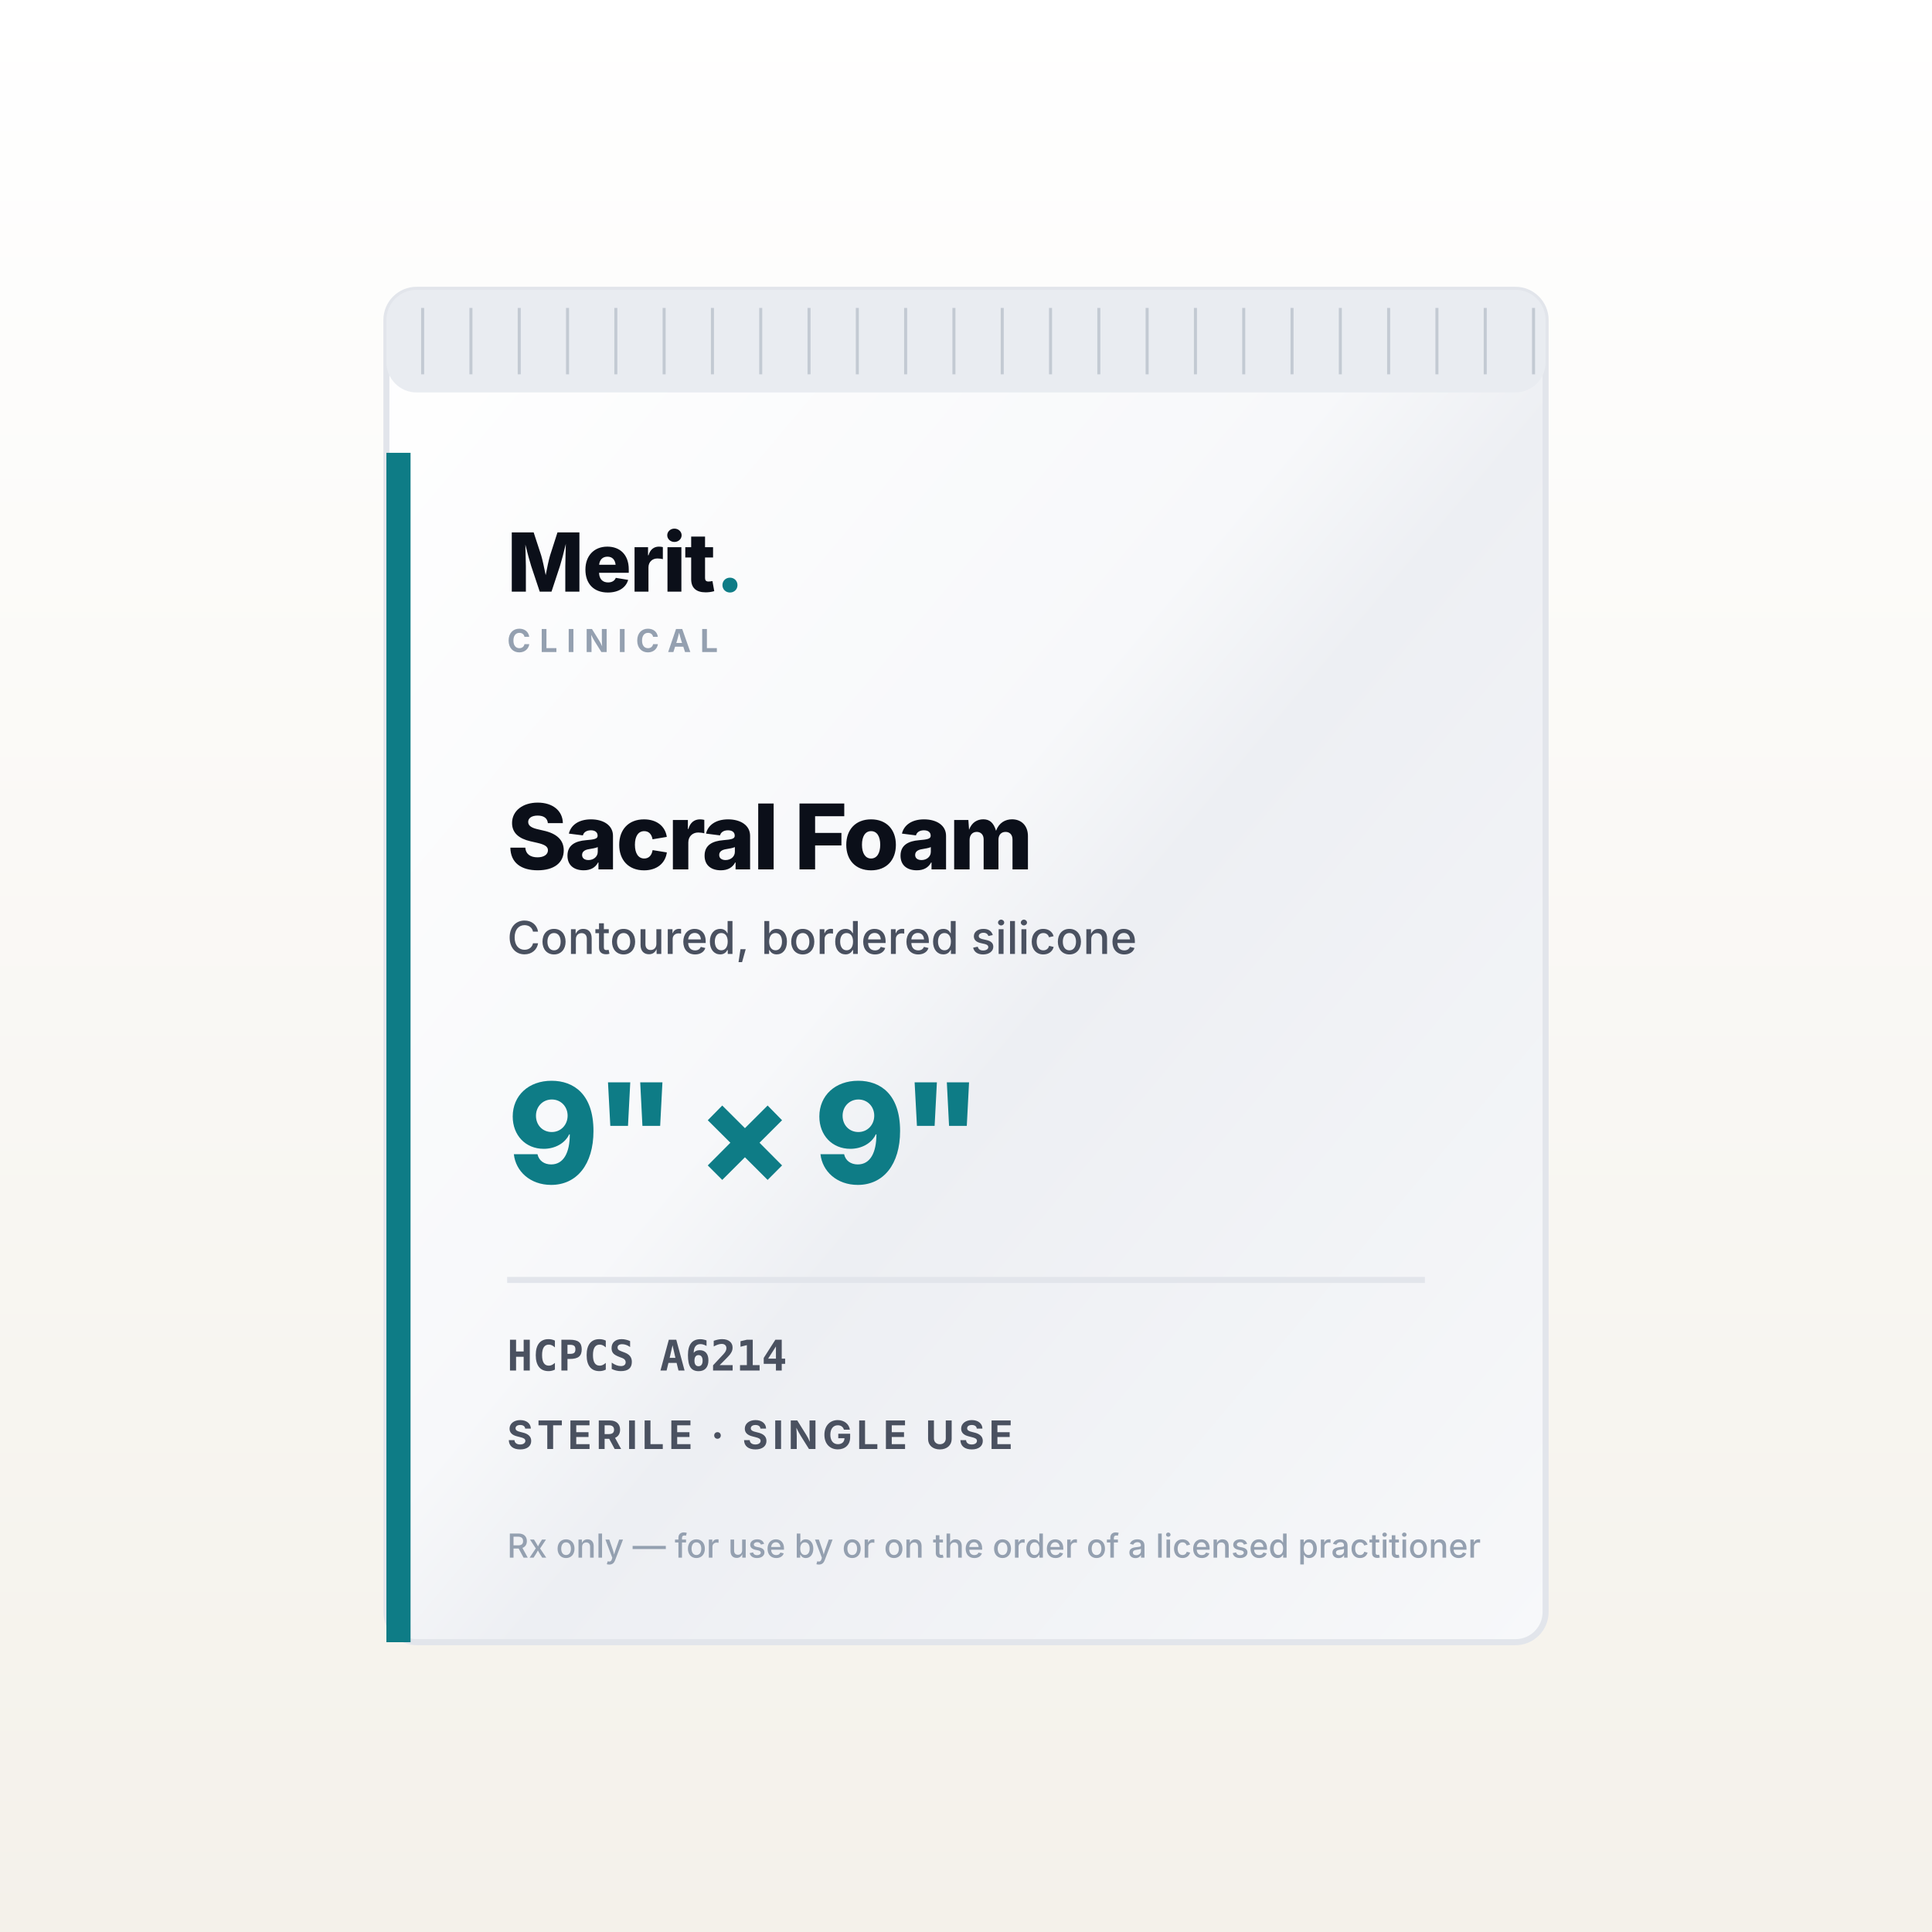
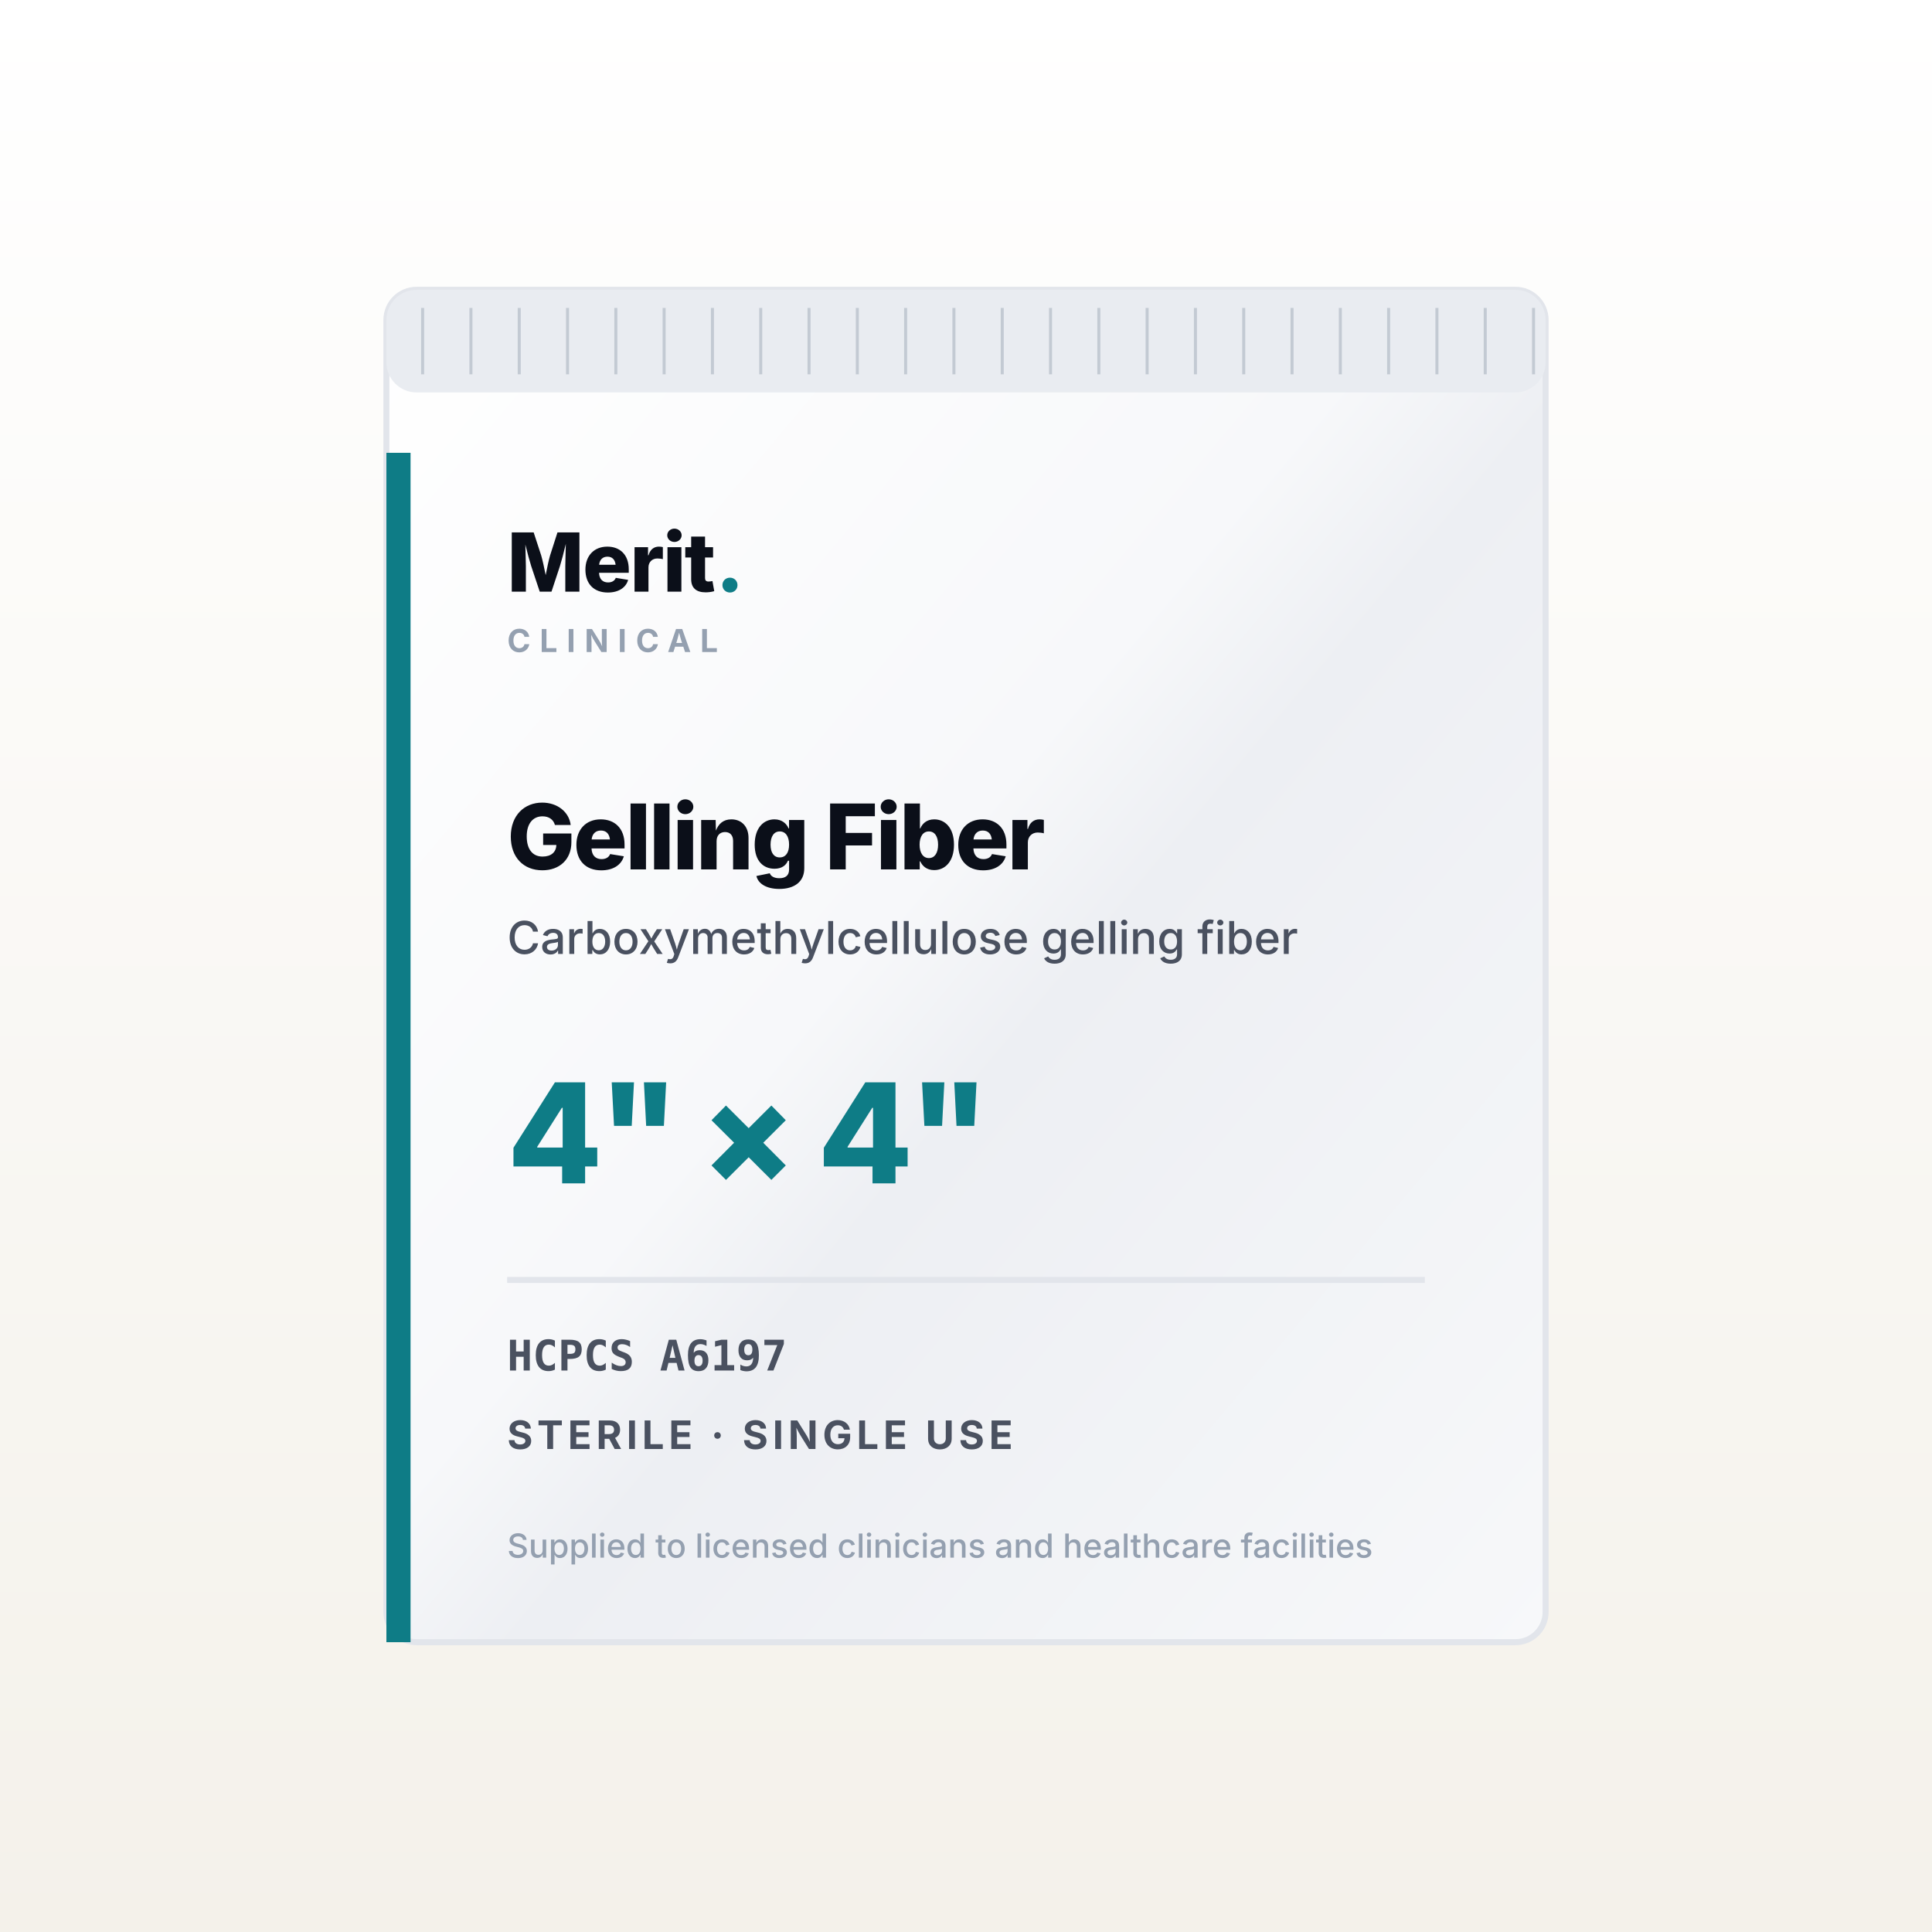
- <svg xmlns="http://www.w3.org/2000/svg" viewBox="0 0 640 640" width="640" height="640" role="img" aria-label="Sacral Foam">
+ <svg xmlns="http://www.w3.org/2000/svg" viewBox="0 0 640 640" width="640" height="640" role="img" aria-label="Gelling Fiber">
  <defs>
    <linearGradient id="bg" x1="0" y1="0" x2="0" y2="1">
      <stop offset="0" stop-color="#FFFFFF" />
      <stop offset="1" stop-color="#F4F1EA" />
    </linearGradient>
    <linearGradient id="foil" x1="0" y1="0" x2="1" y2="1">
      <stop offset="0" stop-color="#FFFFFF" />
      <stop offset="0.45" stop-color="#F7F8FA" />
      <stop offset="0.55" stop-color="#EDEFF3" />
      <stop offset="1" stop-color="#F7F8FA" />
    </linearGradient>
  </defs>
  <rect width="640" height="640" fill="url(#bg)" />
  <g>
    <rect x="128" y="96" width="384" height="448" rx="10" fill="url(#foil)" stroke="#E2E5EB" stroke-width="2" />
    <rect x="128" y="96" width="384" height="34" rx="10" fill="#E9ECF1" />
    <g stroke="#94A0B0" stroke-width="1" opacity="0.45">
      <line x1="140" y1="102" x2="140" y2="124" />
      <line x1="156" y1="102" x2="156" y2="124" />
      <line x1="172" y1="102" x2="172" y2="124" />
      <line x1="188" y1="102" x2="188" y2="124" />
      <line x1="204" y1="102" x2="204" y2="124" />
      <line x1="220" y1="102" x2="220" y2="124" />
      <line x1="236" y1="102" x2="236" y2="124" />
      <line x1="252" y1="102" x2="252" y2="124" />
      <line x1="268" y1="102" x2="268" y2="124" />
      <line x1="284" y1="102" x2="284" y2="124" />
      <line x1="300" y1="102" x2="300" y2="124" />
      <line x1="316" y1="102" x2="316" y2="124" />
      <line x1="332" y1="102" x2="332" y2="124" />
      <line x1="348" y1="102" x2="348" y2="124" />
      <line x1="364" y1="102" x2="364" y2="124" />
      <line x1="380" y1="102" x2="380" y2="124" />
      <line x1="396" y1="102" x2="396" y2="124" />
      <line x1="412" y1="102" x2="412" y2="124" />
      <line x1="428" y1="102" x2="428" y2="124" />
      <line x1="444" y1="102" x2="444" y2="124" />
      <line x1="460" y1="102" x2="460" y2="124" />
      <line x1="476" y1="102" x2="476" y2="124" />
      <line x1="492" y1="102" x2="492" y2="124" />
      <line x1="508" y1="102" x2="508" y2="124" />
    </g>
    <rect x="128" y="150" width="8" height="394" fill="#0E7C86" />
  </g>
  <text x="168" y="196" font-family="Inter, system-ui, sans-serif" font-size="27" font-weight="800" fill="#0B0F19" letter-spacing="-0.5">Merit<tspan fill="#0E7C86">.</tspan>
  </text>
  <text x="168" y="216" font-family="Inter, system-ui, sans-serif" font-size="10.5" font-weight="700" fill="#94A0B0" letter-spacing="3">CLINICAL</text>
-   <text x="168" y="288" font-family="Inter, system-ui, sans-serif" font-size="30" font-weight="800" fill="#0B0F19" letter-spacing="-0.7">Sacral Foam</text>
-   <text x="168" y="316" font-family="Inter, system-ui, sans-serif" font-size="15" font-weight="500" fill="#4A5160">Contoured, bordered silicone</text>
-   <text x="168" y="392" font-family="Inter, system-ui, sans-serif" font-size="46" font-weight="800" fill="#0E7C86" letter-spacing="-1.5">9" × 9"</text>
+   <text x="168" y="288" font-family="Inter, system-ui, sans-serif" font-size="30" font-weight="800" fill="#0B0F19" letter-spacing="-0.7">Gelling Fiber</text>
+   <text x="168" y="316" font-family="Inter, system-ui, sans-serif" font-size="15" font-weight="500" fill="#4A5160">Carboxymethylcellulose gelling fiber</text>
+   <text x="168" y="392" font-family="Inter, system-ui, sans-serif" font-size="46" font-weight="800" fill="#0E7C86" letter-spacing="-1.5">4" × 4"</text>
  <line x1="168" y1="424" x2="472" y2="424" stroke="#E2E5EB" stroke-width="2" />
-   <text x="168" y="454" font-family="ui-monospace, monospace" font-size="14" font-weight="600" fill="#4A5160">HCPCS A6214</text>
+   <text x="168" y="454" font-family="ui-monospace, monospace" font-size="14" font-weight="600" fill="#4A5160">HCPCS A6197</text>
  <text x="168" y="480" font-family="Inter, system-ui, sans-serif" font-size="13" font-weight="700" fill="#4A5160" letter-spacing="1.5">STERILE · SINGLE USE</text>
-   <text x="168" y="516" font-family="Inter, system-ui, sans-serif" font-size="11" font-weight="500" fill="#94A0B0">Rx only — for use by or on the order of a licensed practitioner</text>
+   <text x="168" y="516" font-family="Inter, system-ui, sans-serif" font-size="11" font-weight="500" fill="#94A0B0">Supplied to licensed clinicians and healthcare facilities</text>
</svg>
